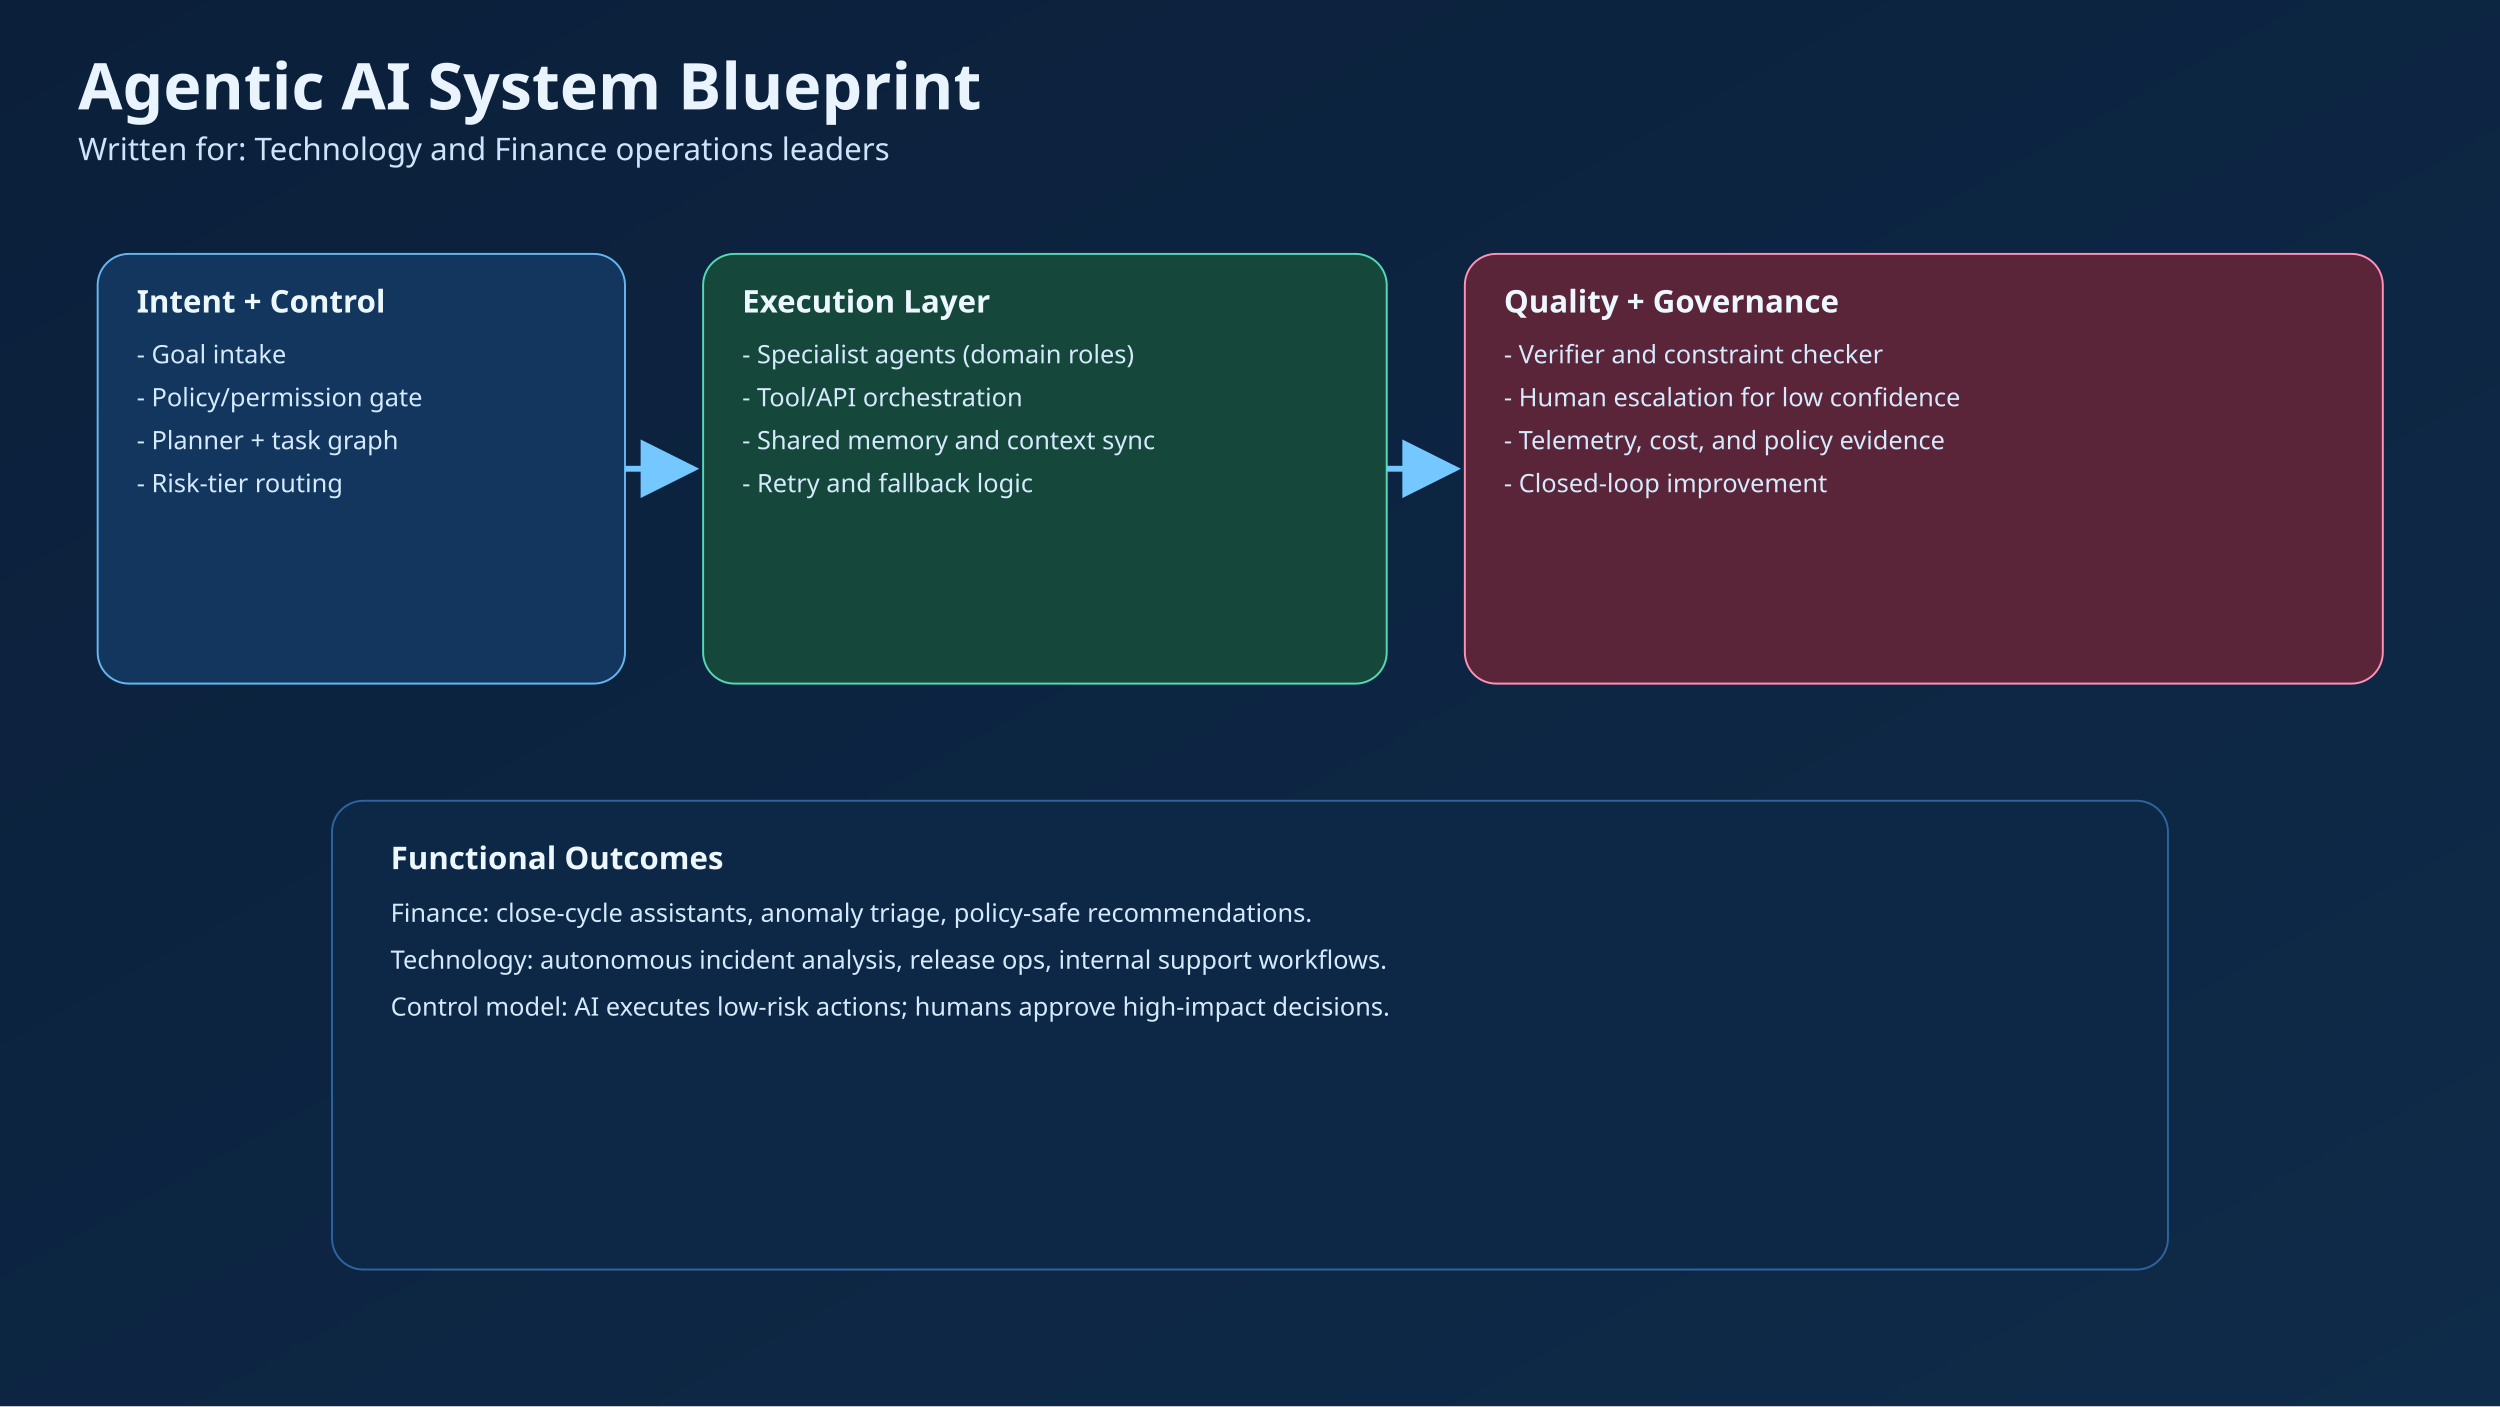
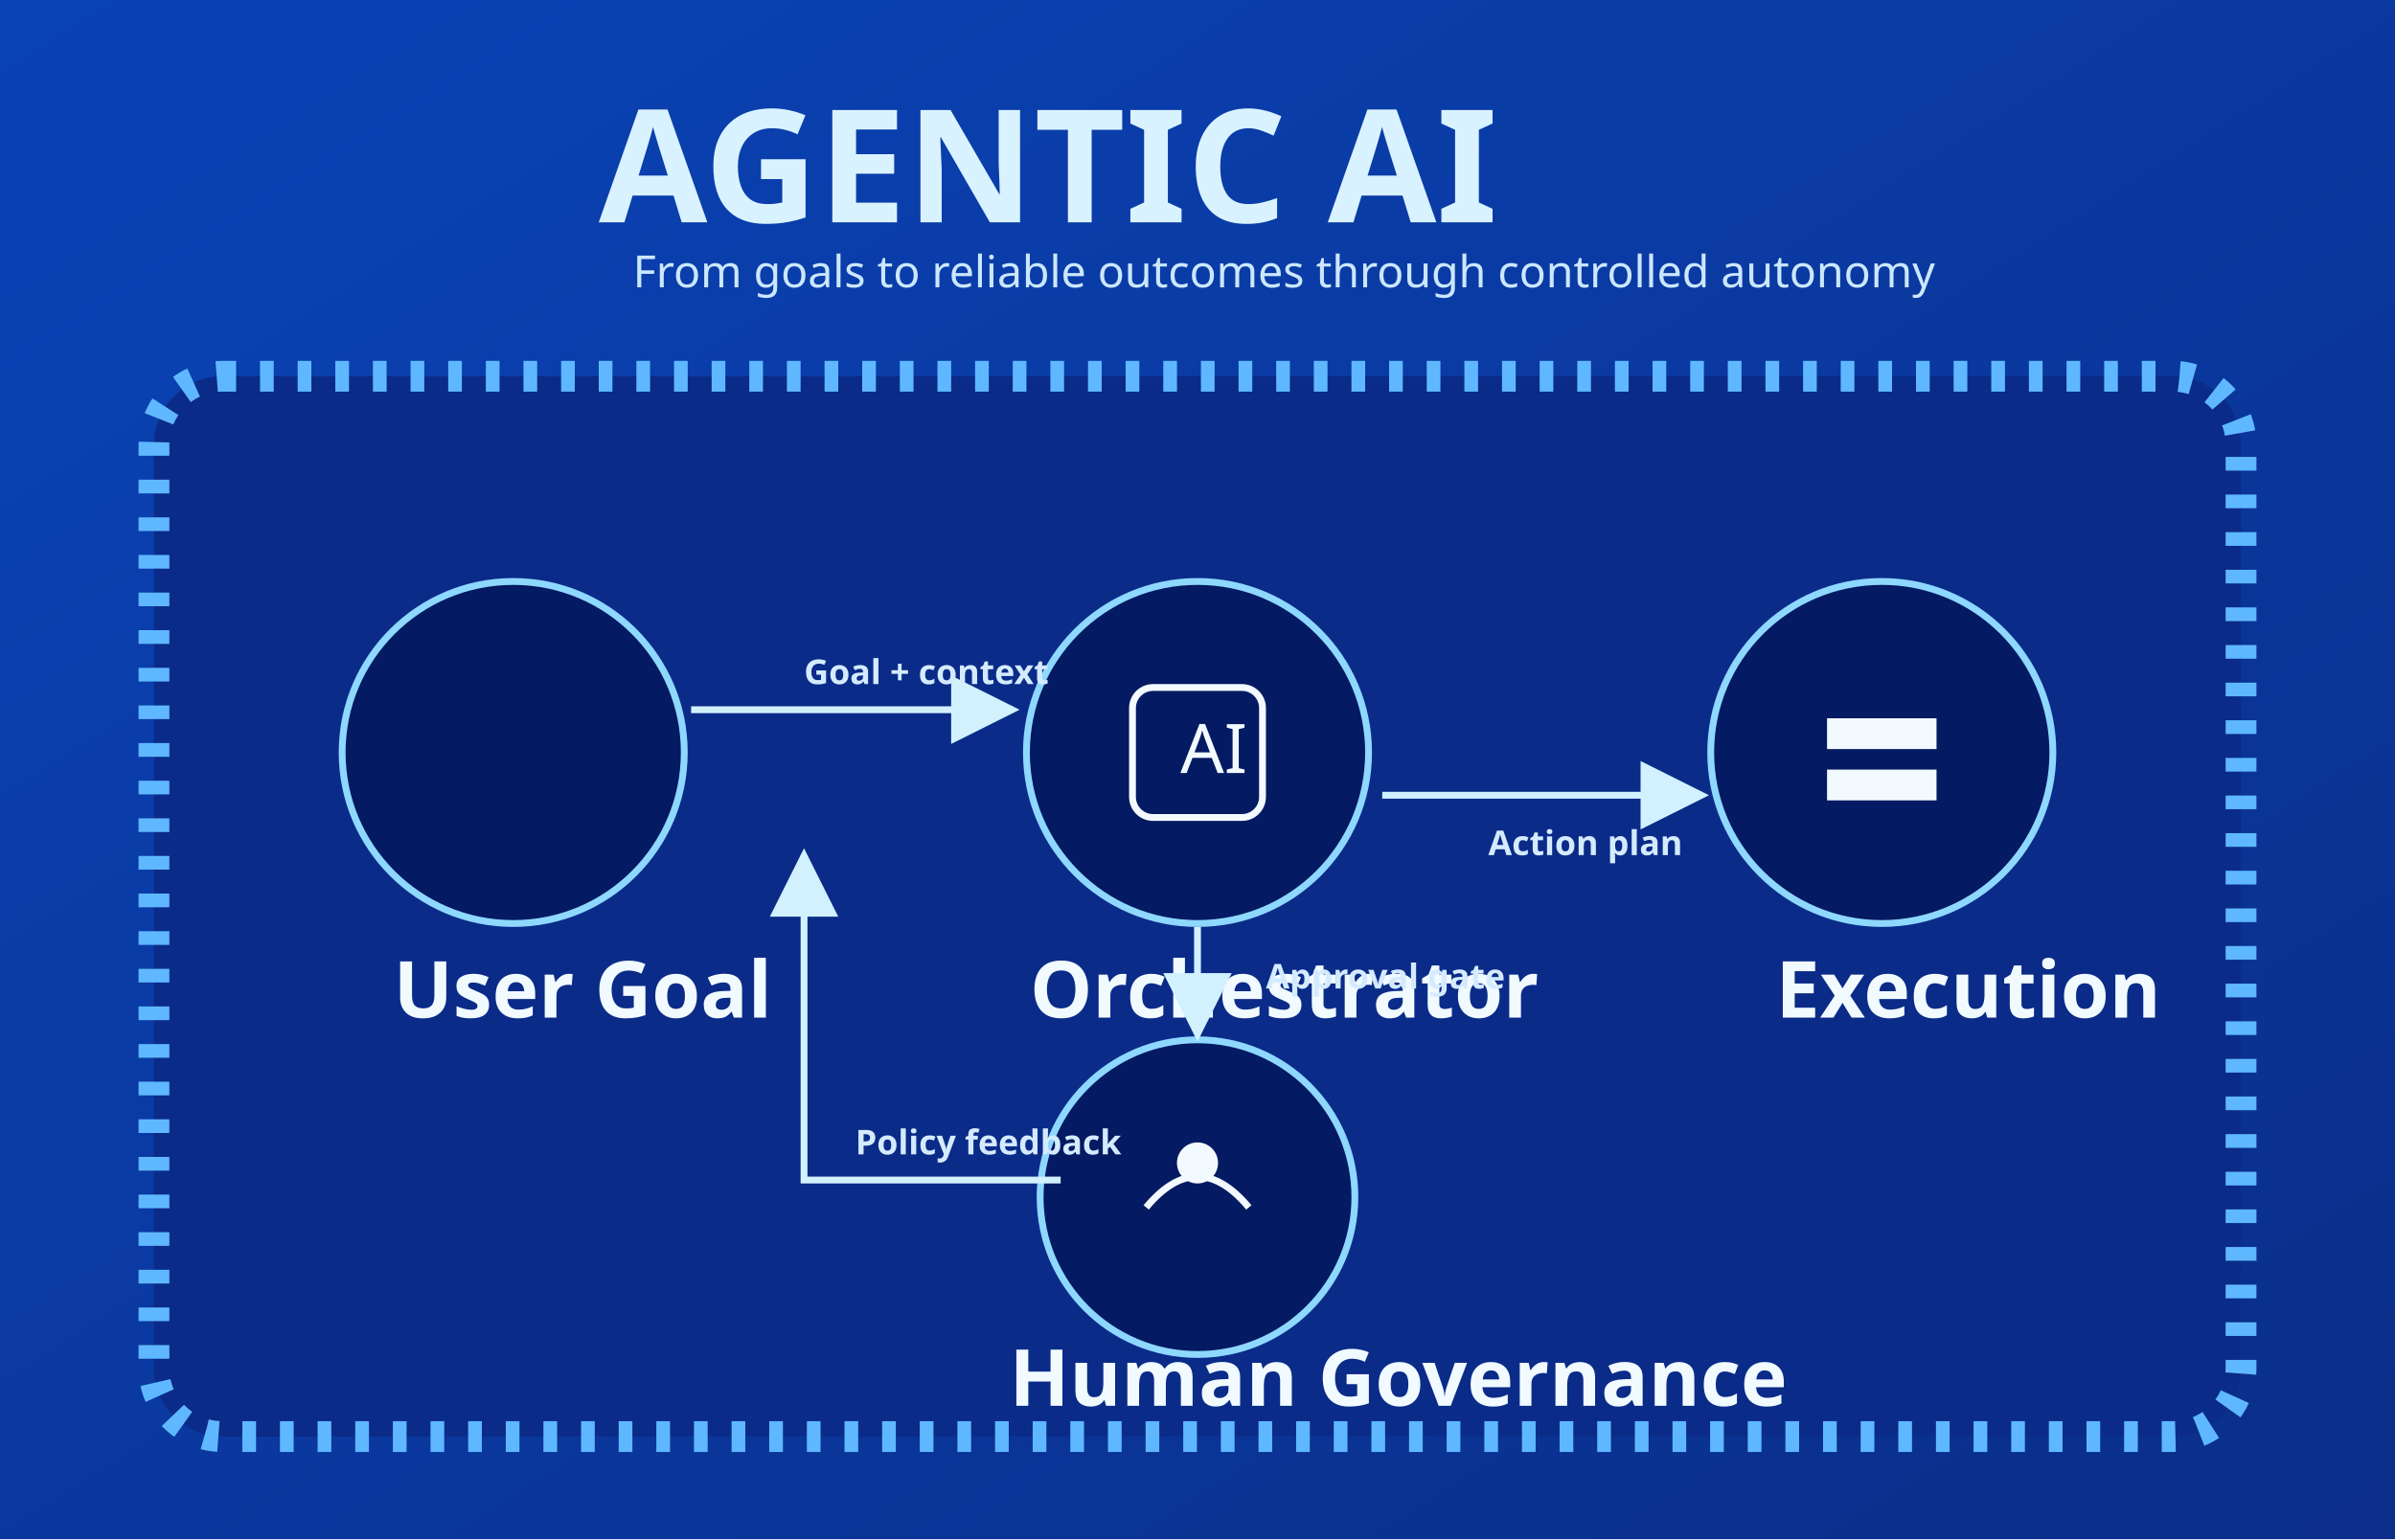
- <svg xmlns="http://www.w3.org/2000/svg" width="1280" height="720" viewBox="0 0 1280 720" role="img" aria-label="Agentic AI system blueprint">
+ <svg xmlns="http://www.w3.org/2000/svg" width="1400" height="900" viewBox="0 0 1400 900" role="img" aria-label="Agentic AI architecture infographic">
  <defs>
    <linearGradient id="bg" x1="0" y1="0" x2="1" y2="1">
-       <stop offset="0%" stop-color="#0B1F3A" />
-       <stop offset="100%" stop-color="#0E2B49" />
+       <stop offset="0%" stop-color="#0A43B6" />
+       <stop offset="100%" stop-color="#0A2E89" />
    </linearGradient>
-     <marker id="ar" markerWidth="10" markerHeight="10" refX="9" refY="5" orient="auto">
-       <path d="M0,0 L10,5 L0,10 z" fill="#74C8FF" />
+     <marker id="arrow" markerWidth="10" markerHeight="10" refX="9" refY="5" orient="auto">
+       <path d="M0,0 L10,5 L0,10 z" fill="#D2F1FF" />
    </marker>
-     <style>.t{font:700 33px 'Segoe UI';fill:#EAF4FF}.s{font:500 16px 'Segoe UI';fill:#CEE4FB}.h{font:700 16px 'Segoe UI';fill:#ECF7FF}.b{font:500 13px 'Segoe UI';fill:#D6EAFE}</style>
+     <style>.title{font:700 92px 'Segoe UI';fill:#D9F2FF}.sub{font:500 26px 'Segoe UI';fill:#CBE7FF}.lbl{font:700 46px 'Segoe UI';fill:#F1FAFF}.flow{font:600 20px 'Segoe UI';fill:#D4EBFF}</style>
  </defs>
-   <rect width="1280" height="720" fill="url(#bg)" />
-   <text class="t" x="40" y="56">Agentic AI System Blueprint</text>
-   <text class="s" x="40" y="82">Written for: Technology and Finance operations leaders</text>
-   <rect x="50" y="130" width="270" height="220" rx="16" fill="#12365E" stroke="#67B5F0" />
-   <text class="h" x="70" y="160">Intent + Control</text>
-   <text class="b" x="70" y="186">- Goal intake</text>
-   <text class="b" x="70" y="208">- Policy/permission gate</text>
-   <text class="b" x="70" y="230">- Planner + task graph</text>
-   <text class="b" x="70" y="252">- Risk-tier routing</text>
-   <rect x="360" y="130" width="350" height="220" rx="16" fill="#15473B" stroke="#57D7B4" />
-   <text class="h" x="380" y="160">Execution Layer</text>
-   <text class="b" x="380" y="186">- Specialist agents (domain roles)</text>
-   <text class="b" x="380" y="208">- Tool/API orchestration</text>
-   <text class="b" x="380" y="230">- Shared memory and context sync</text>
-   <text class="b" x="380" y="252">- Retry and fallback logic</text>
-   <rect x="750" y="130" width="470" height="220" rx="16" fill="#5A2538" stroke="#FF90B6" />
-   <text class="h" x="770" y="160">Quality + Governance</text>
-   <text class="b" x="770" y="186">- Verifier and constraint checker</text>
-   <text class="b" x="770" y="208">- Human escalation for low confidence</text>
-   <text class="b" x="770" y="230">- Telemetry, cost, and policy evidence</text>
-   <text class="b" x="770" y="252">- Closed-loop improvement</text>
-   <path d="M320 240 L355 240" stroke="#74C8FF" stroke-width="3" marker-end="url(#ar)" />
-   <path d="M710 240 L745 240" stroke="#74C8FF" stroke-width="3" marker-end="url(#ar)" />
-   <rect x="170" y="410" width="940" height="240" rx="16" fill="#0D2746" stroke="#2D649D" />
-   <text class="h" x="200" y="445">Functional Outcomes</text>
-   <text class="b" x="200" y="472">Finance: close-cycle assistants, anomaly triage, policy-safe recommendations.</text>
-   <text class="b" x="200" y="496">Technology: autonomous incident analysis, release ops, internal support workflows.</text>
-   <text class="b" x="200" y="520">Control model: AI executes low-risk actions; humans approve high-impact decisions.</text>
+   <rect width="1400" height="900" fill="url(#bg)" />
+   <text class="title" x="350" y="130">AGENTIC AI</text>
+   <text class="sub" x="370" y="168">From goals to reliable outcomes through controlled autonomy</text>
+   <rect x="90" y="220" width="1220" height="620" rx="40" fill="#0B2B89" stroke="#5FB8FF" stroke-width="18" stroke-dasharray="8 14" />
+   <circle cx="300" cy="440" r="100" fill="#041A62" stroke="#8ED8FF" stroke-width="4" />
+   <text class="lbl" x="230" y="595">User Goal</text>
+   <circle cx="700" cy="440" r="100" fill="#041A62" stroke="#8ED8FF" stroke-width="4" />
+   <rect x="662" y="402" width="76" height="76" rx="12" fill="none" stroke="#F3FAFF" stroke-width="4" />
+   <text x="690" y="452" font-size="40" font-family="Segoe UI" fill="#F3FAFF">AI</text>
+   <text class="lbl" x="602" y="595">Orchestrator</text>
+   <circle cx="1100" cy="440" r="100" fill="#041A62" stroke="#8ED8FF" stroke-width="4" />
+   <path d="M1068 420 h64 v18 h-64 z M1068 450 h64 v18 h-64 z" fill="#F3FAFF" />
+   <text class="lbl" x="1038" y="595">Execution</text>
+   <circle cx="700" cy="700" r="92" fill="#041A62" stroke="#8ED8FF" stroke-width="4" />
+   <path d="M670 706 q30-36 60 0" stroke="#F3FAFF" stroke-width="4" fill="none" />
+   <circle cx="700" cy="680" r="12" fill="#F3FAFF" />
+   <text class="lbl" x="590" y="822" font-size="40">Human Governance</text>
+   <path d="M404 415 L592 415" stroke="#D2F1FF" stroke-width="4" marker-end="url(#arrow)" />
+   <path d="M808 465 L995 465" stroke="#D2F1FF" stroke-width="4" marker-end="url(#arrow)" />
+   <path d="M700 542 L700 605" stroke="#D2F1FF" stroke-width="4" marker-end="url(#arrow)" />
+   <path d="M620 690 L470 690 L470 500" stroke="#D2F1FF" stroke-width="4" fill="none" marker-end="url(#arrow)" />
+   <text class="flow" x="470" y="400">Goal + context</text>
+   <text class="flow" x="870" y="500">Action plan</text>
+   <text class="flow" x="740" y="578">Approval gate</text>
+   <text class="flow" x="500" y="675">Policy feedback</text>
</svg>
